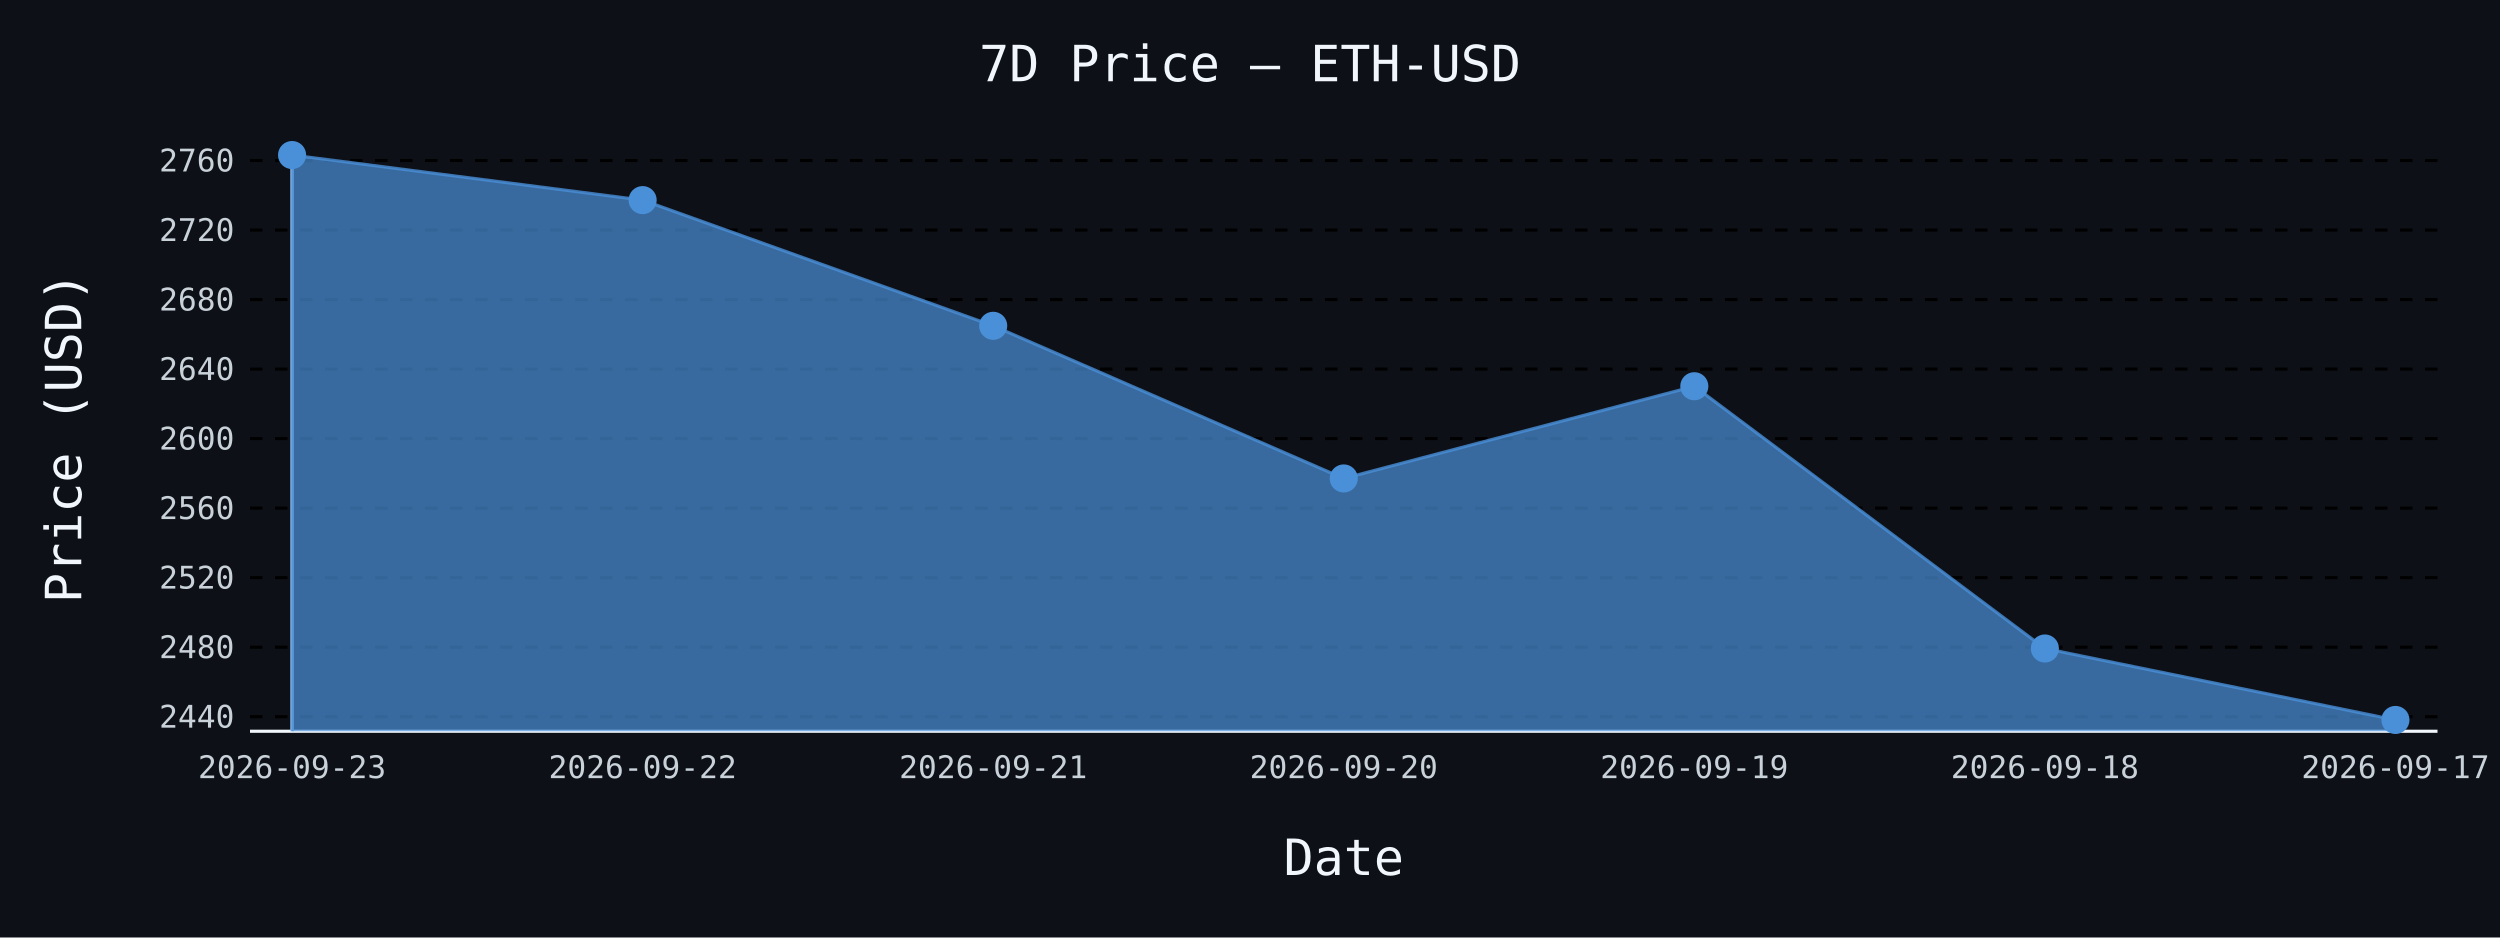
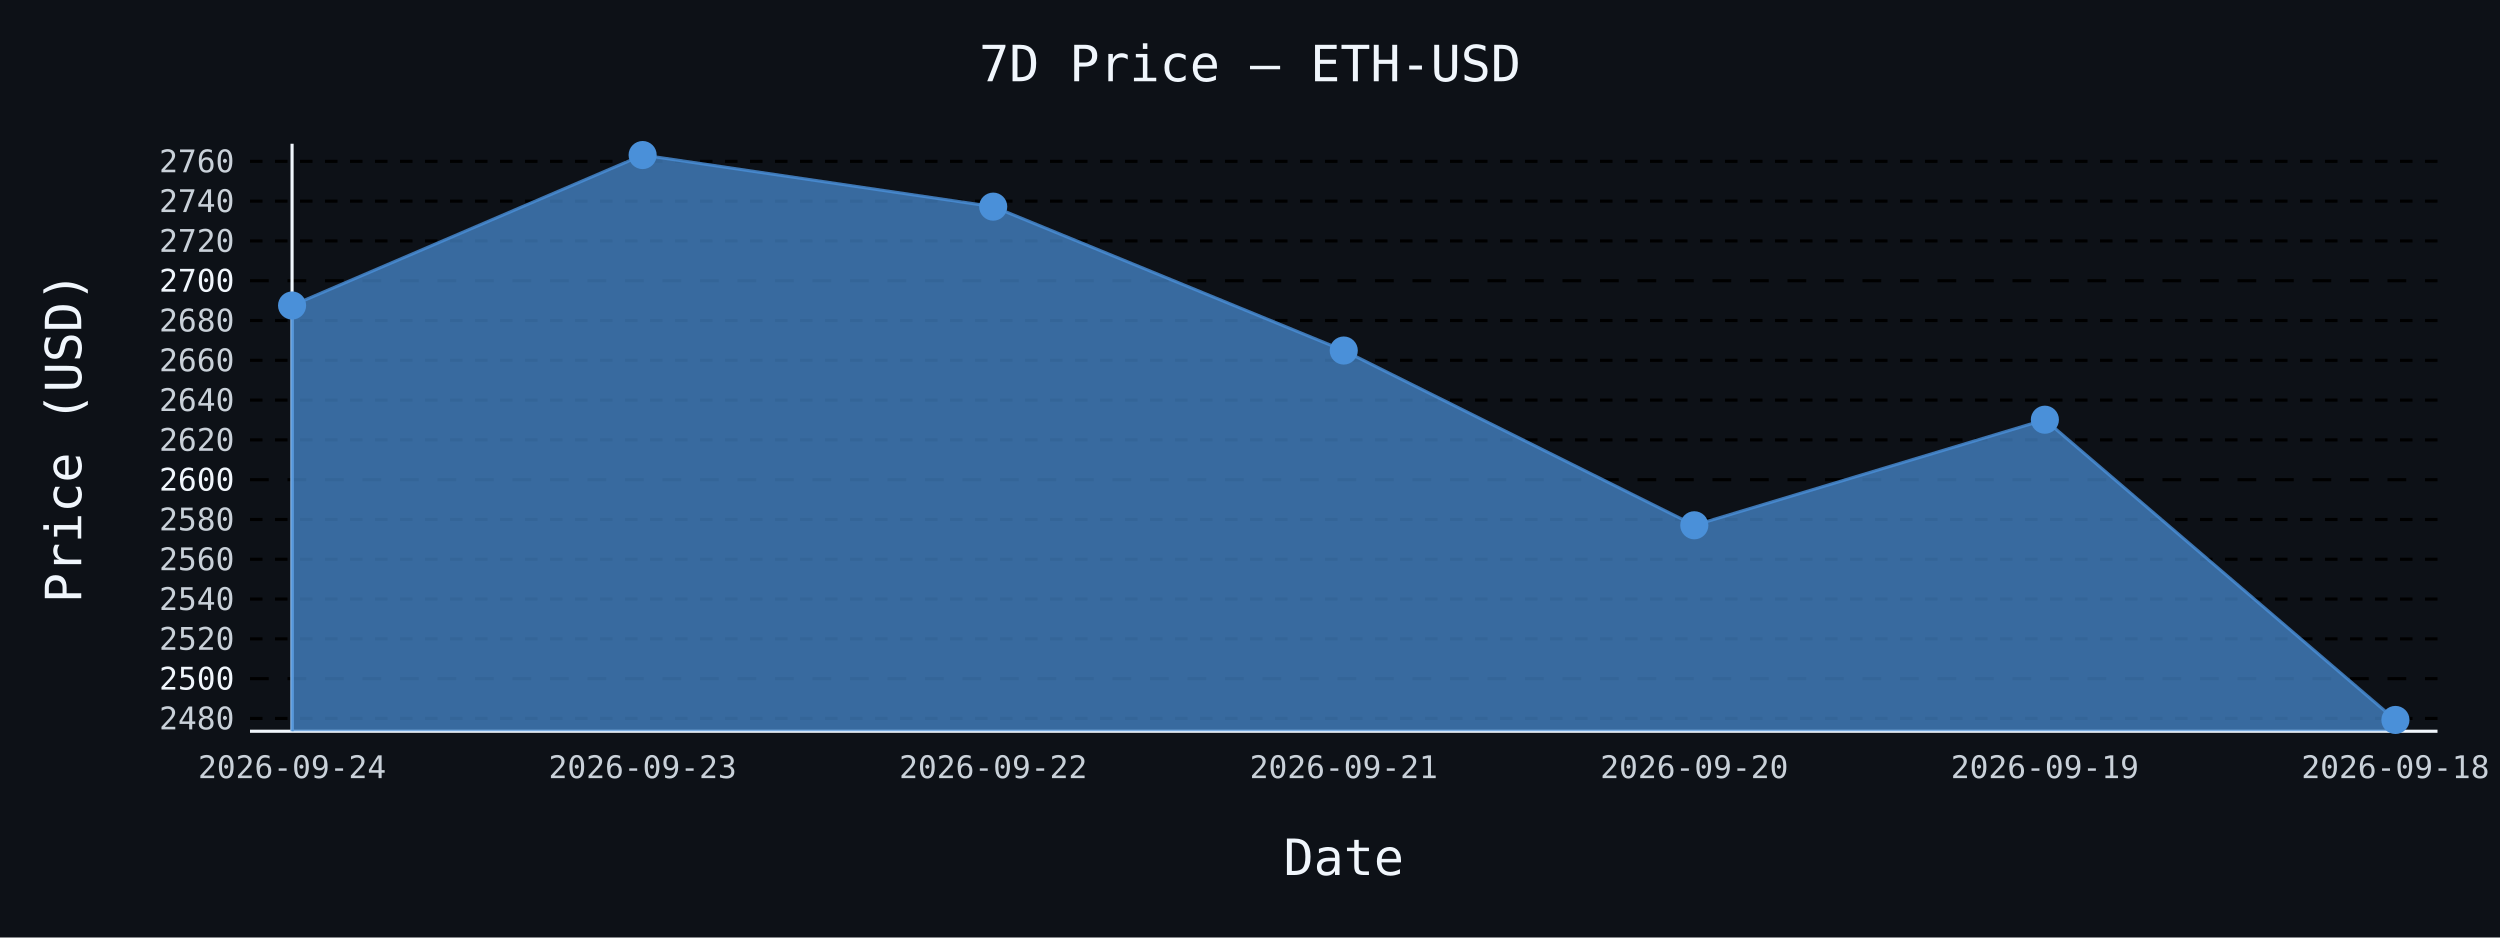
- <svg xmlns="http://www.w3.org/2000/svg" id="chart-1524539a-49e2-4993-9cad-4fd852f22239" class="pygal-chart" viewBox="0 0 800 300">
+ <svg xmlns="http://www.w3.org/2000/svg" id="chart-00a3aec9-43cd-4e9a-8012-727e2b8d8818" class="pygal-chart" viewBox="0 0 800 300">
  <defs>
-     <style type="text/css">#chart-1524539a-49e2-4993-9cad-4fd852f22239{-webkit-user-select:none;-webkit-font-smoothing:antialiased;font-family:monospace}#chart-1524539a-49e2-4993-9cad-4fd852f22239 .title{font-family:monospace;font-size:16px}#chart-1524539a-49e2-4993-9cad-4fd852f22239 .legends .legend text{font-family:monospace;font-size:14px}#chart-1524539a-49e2-4993-9cad-4fd852f22239 .axis text{font-family:monospace;font-size:10px}#chart-1524539a-49e2-4993-9cad-4fd852f22239 .axis text.major{font-family:monospace;font-size:10px}#chart-1524539a-49e2-4993-9cad-4fd852f22239 .text-overlay text.value{font-family:monospace;font-size:16px}#chart-1524539a-49e2-4993-9cad-4fd852f22239 .text-overlay text.label{font-family:monospace;font-size:10px}#chart-1524539a-49e2-4993-9cad-4fd852f22239 .tooltip{font-family:monospace;font-size:14px}#chart-1524539a-49e2-4993-9cad-4fd852f22239 text.no_data{font-family:monospace;font-size:64px}
- #chart-1524539a-49e2-4993-9cad-4fd852f22239{background-color:#0d1117}#chart-1524539a-49e2-4993-9cad-4fd852f22239 path,#chart-1524539a-49e2-4993-9cad-4fd852f22239 line,#chart-1524539a-49e2-4993-9cad-4fd852f22239 rect,#chart-1524539a-49e2-4993-9cad-4fd852f22239 circle{-webkit-transition:150ms;-moz-transition:150ms;transition:150ms}#chart-1524539a-49e2-4993-9cad-4fd852f22239 .graph &gt; .background{fill:#0d1117}#chart-1524539a-49e2-4993-9cad-4fd852f22239 .plot &gt; .background{fill:#0d1117}#chart-1524539a-49e2-4993-9cad-4fd852f22239 .graph{fill:#c9d1d9}#chart-1524539a-49e2-4993-9cad-4fd852f22239 text.no_data{fill:#f0f6fc}#chart-1524539a-49e2-4993-9cad-4fd852f22239 .title{fill:#f0f6fc}#chart-1524539a-49e2-4993-9cad-4fd852f22239 .legends .legend text{fill:#c9d1d9}#chart-1524539a-49e2-4993-9cad-4fd852f22239 .legends .legend:hover text{fill:#f0f6fc}#chart-1524539a-49e2-4993-9cad-4fd852f22239 .axis .line{stroke:#f0f6fc}#chart-1524539a-49e2-4993-9cad-4fd852f22239 .axis .guide.line{stroke:#8b949e}#chart-1524539a-49e2-4993-9cad-4fd852f22239 .axis .major.line{stroke:#c9d1d9}#chart-1524539a-49e2-4993-9cad-4fd852f22239 .axis text.major{fill:#f0f6fc}#chart-1524539a-49e2-4993-9cad-4fd852f22239 .axis.y .guides:hover .guide.line,#chart-1524539a-49e2-4993-9cad-4fd852f22239 .line-graph .axis.x .guides:hover .guide.line,#chart-1524539a-49e2-4993-9cad-4fd852f22239 .stackedline-graph .axis.x .guides:hover .guide.line,#chart-1524539a-49e2-4993-9cad-4fd852f22239 .xy-graph .axis.x .guides:hover .guide.line{stroke:#f0f6fc}#chart-1524539a-49e2-4993-9cad-4fd852f22239 .axis .guides:hover text{fill:#f0f6fc}#chart-1524539a-49e2-4993-9cad-4fd852f22239 .reactive{fill-opacity:.7;stroke-opacity:.8;stroke-width:1}#chart-1524539a-49e2-4993-9cad-4fd852f22239 .ci{stroke:#c9d1d9}#chart-1524539a-49e2-4993-9cad-4fd852f22239 .reactive.active,#chart-1524539a-49e2-4993-9cad-4fd852f22239 .active .reactive{fill-opacity:.8;stroke-opacity:.9;stroke-width:4}#chart-1524539a-49e2-4993-9cad-4fd852f22239 .ci .reactive.active{stroke-width:1.5}#chart-1524539a-49e2-4993-9cad-4fd852f22239 .series text{fill:#f0f6fc}#chart-1524539a-49e2-4993-9cad-4fd852f22239 .tooltip rect{fill:#0d1117;stroke:#f0f6fc;-webkit-transition:opacity 150ms;-moz-transition:opacity 150ms;transition:opacity 150ms}#chart-1524539a-49e2-4993-9cad-4fd852f22239 .tooltip .label{fill:#c9d1d9}#chart-1524539a-49e2-4993-9cad-4fd852f22239 .tooltip .label{fill:#c9d1d9}#chart-1524539a-49e2-4993-9cad-4fd852f22239 .tooltip .legend{font-size:.8em;fill:#8b949e}#chart-1524539a-49e2-4993-9cad-4fd852f22239 .tooltip .x_label{font-size:.6em;fill:#f0f6fc}#chart-1524539a-49e2-4993-9cad-4fd852f22239 .tooltip .xlink{font-size:.5em;text-decoration:underline}#chart-1524539a-49e2-4993-9cad-4fd852f22239 .tooltip .value{font-size:1.5em}#chart-1524539a-49e2-4993-9cad-4fd852f22239 .bound{font-size:.5em}#chart-1524539a-49e2-4993-9cad-4fd852f22239 .max-value{font-size:.75em;fill:#8b949e}#chart-1524539a-49e2-4993-9cad-4fd852f22239 .map-element{fill:#0d1117;stroke:#8b949e !important}#chart-1524539a-49e2-4993-9cad-4fd852f22239 .map-element .reactive{fill-opacity:inherit;stroke-opacity:inherit}#chart-1524539a-49e2-4993-9cad-4fd852f22239 .color-0,#chart-1524539a-49e2-4993-9cad-4fd852f22239 .color-0 a:visited{stroke:#4a90d9;fill:#4a90d9}#chart-1524539a-49e2-4993-9cad-4fd852f22239 .text-overlay .color-0 text{fill:black}
- #chart-1524539a-49e2-4993-9cad-4fd852f22239 text.no_data{text-anchor:middle}#chart-1524539a-49e2-4993-9cad-4fd852f22239 .guide.line{fill:none}#chart-1524539a-49e2-4993-9cad-4fd852f22239 .centered{text-anchor:middle}#chart-1524539a-49e2-4993-9cad-4fd852f22239 .title{text-anchor:middle}#chart-1524539a-49e2-4993-9cad-4fd852f22239 .legends .legend text{fill-opacity:1}#chart-1524539a-49e2-4993-9cad-4fd852f22239 .axis.x text{text-anchor:middle}#chart-1524539a-49e2-4993-9cad-4fd852f22239 .axis.x:not(.web) text[transform]{text-anchor:start}#chart-1524539a-49e2-4993-9cad-4fd852f22239 .axis.x:not(.web) text[transform].backwards{text-anchor:end}#chart-1524539a-49e2-4993-9cad-4fd852f22239 .axis.y text{text-anchor:end}#chart-1524539a-49e2-4993-9cad-4fd852f22239 .axis.y text[transform].backwards{text-anchor:start}#chart-1524539a-49e2-4993-9cad-4fd852f22239 .axis.y2 text{text-anchor:start}#chart-1524539a-49e2-4993-9cad-4fd852f22239 .axis.y2 text[transform].backwards{text-anchor:end}#chart-1524539a-49e2-4993-9cad-4fd852f22239 .axis .guide.line{stroke-dasharray:4,4;stroke:black}#chart-1524539a-49e2-4993-9cad-4fd852f22239 .axis .major.guide.line{stroke-dasharray:6,6;stroke:black}#chart-1524539a-49e2-4993-9cad-4fd852f22239 .horizontal .axis.y .guide.line,#chart-1524539a-49e2-4993-9cad-4fd852f22239 .horizontal .axis.y2 .guide.line,#chart-1524539a-49e2-4993-9cad-4fd852f22239 .vertical .axis.x .guide.line{opacity:0}#chart-1524539a-49e2-4993-9cad-4fd852f22239 .horizontal .axis.always_show .guide.line,#chart-1524539a-49e2-4993-9cad-4fd852f22239 .vertical .axis.always_show .guide.line{opacity:1 !important}#chart-1524539a-49e2-4993-9cad-4fd852f22239 .axis.y .guides:hover .guide.line,#chart-1524539a-49e2-4993-9cad-4fd852f22239 .axis.y2 .guides:hover .guide.line,#chart-1524539a-49e2-4993-9cad-4fd852f22239 .axis.x .guides:hover .guide.line{opacity:1}#chart-1524539a-49e2-4993-9cad-4fd852f22239 .axis .guides:hover text{opacity:1}#chart-1524539a-49e2-4993-9cad-4fd852f22239 .nofill{fill:none}#chart-1524539a-49e2-4993-9cad-4fd852f22239 .subtle-fill{fill-opacity:.2}#chart-1524539a-49e2-4993-9cad-4fd852f22239 .dot{stroke-width:1px;fill-opacity:1;stroke-opacity:1}#chart-1524539a-49e2-4993-9cad-4fd852f22239 .dot.active{stroke-width:5px}#chart-1524539a-49e2-4993-9cad-4fd852f22239 .dot.negative{fill:transparent}#chart-1524539a-49e2-4993-9cad-4fd852f22239 text,#chart-1524539a-49e2-4993-9cad-4fd852f22239 tspan{stroke:none !important}#chart-1524539a-49e2-4993-9cad-4fd852f22239 .series text.active{opacity:1}#chart-1524539a-49e2-4993-9cad-4fd852f22239 .tooltip rect{fill-opacity:.95;stroke-width:.5}#chart-1524539a-49e2-4993-9cad-4fd852f22239 .tooltip text{fill-opacity:1}#chart-1524539a-49e2-4993-9cad-4fd852f22239 .showable{visibility:hidden}#chart-1524539a-49e2-4993-9cad-4fd852f22239 .showable.shown{visibility:visible}#chart-1524539a-49e2-4993-9cad-4fd852f22239 .gauge-background{fill:rgba(229,229,229,1);stroke:none}#chart-1524539a-49e2-4993-9cad-4fd852f22239 .bg-lines{stroke:#0d1117;stroke-width:2px}</style>
+     <style type="text/css">#chart-00a3aec9-43cd-4e9a-8012-727e2b8d8818{-webkit-user-select:none;-webkit-font-smoothing:antialiased;font-family:monospace}#chart-00a3aec9-43cd-4e9a-8012-727e2b8d8818 .title{font-family:monospace;font-size:16px}#chart-00a3aec9-43cd-4e9a-8012-727e2b8d8818 .legends .legend text{font-family:monospace;font-size:14px}#chart-00a3aec9-43cd-4e9a-8012-727e2b8d8818 .axis text{font-family:monospace;font-size:10px}#chart-00a3aec9-43cd-4e9a-8012-727e2b8d8818 .axis text.major{font-family:monospace;font-size:10px}#chart-00a3aec9-43cd-4e9a-8012-727e2b8d8818 .text-overlay text.value{font-family:monospace;font-size:16px}#chart-00a3aec9-43cd-4e9a-8012-727e2b8d8818 .text-overlay text.label{font-family:monospace;font-size:10px}#chart-00a3aec9-43cd-4e9a-8012-727e2b8d8818 .tooltip{font-family:monospace;font-size:14px}#chart-00a3aec9-43cd-4e9a-8012-727e2b8d8818 text.no_data{font-family:monospace;font-size:64px}
+ #chart-00a3aec9-43cd-4e9a-8012-727e2b8d8818{background-color:#0d1117}#chart-00a3aec9-43cd-4e9a-8012-727e2b8d8818 path,#chart-00a3aec9-43cd-4e9a-8012-727e2b8d8818 line,#chart-00a3aec9-43cd-4e9a-8012-727e2b8d8818 rect,#chart-00a3aec9-43cd-4e9a-8012-727e2b8d8818 circle{-webkit-transition:150ms;-moz-transition:150ms;transition:150ms}#chart-00a3aec9-43cd-4e9a-8012-727e2b8d8818 .graph &gt; .background{fill:#0d1117}#chart-00a3aec9-43cd-4e9a-8012-727e2b8d8818 .plot &gt; .background{fill:#0d1117}#chart-00a3aec9-43cd-4e9a-8012-727e2b8d8818 .graph{fill:#c9d1d9}#chart-00a3aec9-43cd-4e9a-8012-727e2b8d8818 text.no_data{fill:#f0f6fc}#chart-00a3aec9-43cd-4e9a-8012-727e2b8d8818 .title{fill:#f0f6fc}#chart-00a3aec9-43cd-4e9a-8012-727e2b8d8818 .legends .legend text{fill:#c9d1d9}#chart-00a3aec9-43cd-4e9a-8012-727e2b8d8818 .legends .legend:hover text{fill:#f0f6fc}#chart-00a3aec9-43cd-4e9a-8012-727e2b8d8818 .axis .line{stroke:#f0f6fc}#chart-00a3aec9-43cd-4e9a-8012-727e2b8d8818 .axis .guide.line{stroke:#8b949e}#chart-00a3aec9-43cd-4e9a-8012-727e2b8d8818 .axis .major.line{stroke:#c9d1d9}#chart-00a3aec9-43cd-4e9a-8012-727e2b8d8818 .axis text.major{fill:#f0f6fc}#chart-00a3aec9-43cd-4e9a-8012-727e2b8d8818 .axis.y .guides:hover .guide.line,#chart-00a3aec9-43cd-4e9a-8012-727e2b8d8818 .line-graph .axis.x .guides:hover .guide.line,#chart-00a3aec9-43cd-4e9a-8012-727e2b8d8818 .stackedline-graph .axis.x .guides:hover .guide.line,#chart-00a3aec9-43cd-4e9a-8012-727e2b8d8818 .xy-graph .axis.x .guides:hover .guide.line{stroke:#f0f6fc}#chart-00a3aec9-43cd-4e9a-8012-727e2b8d8818 .axis .guides:hover text{fill:#f0f6fc}#chart-00a3aec9-43cd-4e9a-8012-727e2b8d8818 .reactive{fill-opacity:.7;stroke-opacity:.8;stroke-width:1}#chart-00a3aec9-43cd-4e9a-8012-727e2b8d8818 .ci{stroke:#c9d1d9}#chart-00a3aec9-43cd-4e9a-8012-727e2b8d8818 .reactive.active,#chart-00a3aec9-43cd-4e9a-8012-727e2b8d8818 .active .reactive{fill-opacity:.8;stroke-opacity:.9;stroke-width:4}#chart-00a3aec9-43cd-4e9a-8012-727e2b8d8818 .ci .reactive.active{stroke-width:1.5}#chart-00a3aec9-43cd-4e9a-8012-727e2b8d8818 .series text{fill:#f0f6fc}#chart-00a3aec9-43cd-4e9a-8012-727e2b8d8818 .tooltip rect{fill:#0d1117;stroke:#f0f6fc;-webkit-transition:opacity 150ms;-moz-transition:opacity 150ms;transition:opacity 150ms}#chart-00a3aec9-43cd-4e9a-8012-727e2b8d8818 .tooltip .label{fill:#c9d1d9}#chart-00a3aec9-43cd-4e9a-8012-727e2b8d8818 .tooltip .label{fill:#c9d1d9}#chart-00a3aec9-43cd-4e9a-8012-727e2b8d8818 .tooltip .legend{font-size:.8em;fill:#8b949e}#chart-00a3aec9-43cd-4e9a-8012-727e2b8d8818 .tooltip .x_label{font-size:.6em;fill:#f0f6fc}#chart-00a3aec9-43cd-4e9a-8012-727e2b8d8818 .tooltip .xlink{font-size:.5em;text-decoration:underline}#chart-00a3aec9-43cd-4e9a-8012-727e2b8d8818 .tooltip .value{font-size:1.5em}#chart-00a3aec9-43cd-4e9a-8012-727e2b8d8818 .bound{font-size:.5em}#chart-00a3aec9-43cd-4e9a-8012-727e2b8d8818 .max-value{font-size:.75em;fill:#8b949e}#chart-00a3aec9-43cd-4e9a-8012-727e2b8d8818 .map-element{fill:#0d1117;stroke:#8b949e !important}#chart-00a3aec9-43cd-4e9a-8012-727e2b8d8818 .map-element .reactive{fill-opacity:inherit;stroke-opacity:inherit}#chart-00a3aec9-43cd-4e9a-8012-727e2b8d8818 .color-0,#chart-00a3aec9-43cd-4e9a-8012-727e2b8d8818 .color-0 a:visited{stroke:#4a90d9;fill:#4a90d9}#chart-00a3aec9-43cd-4e9a-8012-727e2b8d8818 .text-overlay .color-0 text{fill:black}
+ #chart-00a3aec9-43cd-4e9a-8012-727e2b8d8818 text.no_data{text-anchor:middle}#chart-00a3aec9-43cd-4e9a-8012-727e2b8d8818 .guide.line{fill:none}#chart-00a3aec9-43cd-4e9a-8012-727e2b8d8818 .centered{text-anchor:middle}#chart-00a3aec9-43cd-4e9a-8012-727e2b8d8818 .title{text-anchor:middle}#chart-00a3aec9-43cd-4e9a-8012-727e2b8d8818 .legends .legend text{fill-opacity:1}#chart-00a3aec9-43cd-4e9a-8012-727e2b8d8818 .axis.x text{text-anchor:middle}#chart-00a3aec9-43cd-4e9a-8012-727e2b8d8818 .axis.x:not(.web) text[transform]{text-anchor:start}#chart-00a3aec9-43cd-4e9a-8012-727e2b8d8818 .axis.x:not(.web) text[transform].backwards{text-anchor:end}#chart-00a3aec9-43cd-4e9a-8012-727e2b8d8818 .axis.y text{text-anchor:end}#chart-00a3aec9-43cd-4e9a-8012-727e2b8d8818 .axis.y text[transform].backwards{text-anchor:start}#chart-00a3aec9-43cd-4e9a-8012-727e2b8d8818 .axis.y2 text{text-anchor:start}#chart-00a3aec9-43cd-4e9a-8012-727e2b8d8818 .axis.y2 text[transform].backwards{text-anchor:end}#chart-00a3aec9-43cd-4e9a-8012-727e2b8d8818 .axis .guide.line{stroke-dasharray:4,4;stroke:black}#chart-00a3aec9-43cd-4e9a-8012-727e2b8d8818 .axis .major.guide.line{stroke-dasharray:6,6;stroke:black}#chart-00a3aec9-43cd-4e9a-8012-727e2b8d8818 .horizontal .axis.y .guide.line,#chart-00a3aec9-43cd-4e9a-8012-727e2b8d8818 .horizontal .axis.y2 .guide.line,#chart-00a3aec9-43cd-4e9a-8012-727e2b8d8818 .vertical .axis.x .guide.line{opacity:0}#chart-00a3aec9-43cd-4e9a-8012-727e2b8d8818 .horizontal .axis.always_show .guide.line,#chart-00a3aec9-43cd-4e9a-8012-727e2b8d8818 .vertical .axis.always_show .guide.line{opacity:1 !important}#chart-00a3aec9-43cd-4e9a-8012-727e2b8d8818 .axis.y .guides:hover .guide.line,#chart-00a3aec9-43cd-4e9a-8012-727e2b8d8818 .axis.y2 .guides:hover .guide.line,#chart-00a3aec9-43cd-4e9a-8012-727e2b8d8818 .axis.x .guides:hover .guide.line{opacity:1}#chart-00a3aec9-43cd-4e9a-8012-727e2b8d8818 .axis .guides:hover text{opacity:1}#chart-00a3aec9-43cd-4e9a-8012-727e2b8d8818 .nofill{fill:none}#chart-00a3aec9-43cd-4e9a-8012-727e2b8d8818 .subtle-fill{fill-opacity:.2}#chart-00a3aec9-43cd-4e9a-8012-727e2b8d8818 .dot{stroke-width:1px;fill-opacity:1;stroke-opacity:1}#chart-00a3aec9-43cd-4e9a-8012-727e2b8d8818 .dot.active{stroke-width:5px}#chart-00a3aec9-43cd-4e9a-8012-727e2b8d8818 .dot.negative{fill:transparent}#chart-00a3aec9-43cd-4e9a-8012-727e2b8d8818 text,#chart-00a3aec9-43cd-4e9a-8012-727e2b8d8818 tspan{stroke:none !important}#chart-00a3aec9-43cd-4e9a-8012-727e2b8d8818 .series text.active{opacity:1}#chart-00a3aec9-43cd-4e9a-8012-727e2b8d8818 .tooltip rect{fill-opacity:.95;stroke-width:.5}#chart-00a3aec9-43cd-4e9a-8012-727e2b8d8818 .tooltip text{fill-opacity:1}#chart-00a3aec9-43cd-4e9a-8012-727e2b8d8818 .showable{visibility:hidden}#chart-00a3aec9-43cd-4e9a-8012-727e2b8d8818 .showable.shown{visibility:visible}#chart-00a3aec9-43cd-4e9a-8012-727e2b8d8818 .gauge-background{fill:rgba(229,229,229,1);stroke:none}#chart-00a3aec9-43cd-4e9a-8012-727e2b8d8818 .bg-lines{stroke:#0d1117;stroke-width:2px}</style>
  </defs>
  <g class="graph line-graph vertical">
    <rect x="0" y="0" width="800" height="300" class="background" />
    <g transform="translate(80, 46)" class="plot">
      <rect x="0" y="0" width="700.0" height="188" class="background" />
      <g class="axis y always_show">
        <path d="M0 188 h700" class="line" />
        <g class="guides">
-           <path d="M0 183.345 h700" class="guide line" />
-           <text x="-5" y="186.845" class="">2440</text>
+           <path d="M0 183.901 h700" class="guide line" />
+           <text x="-5" y="187.401" class="">2480</text>
        </g>
        <g class="guides">
-           <path d="M0 161.098 h700" class="guide line" />
-           <text x="-5" y="164.598" class="">2480</text>
+           <path d="M0 171.167 h700" class="major guide line" />
+           <text x="-5" y="174.667" class="major">2500</text>
        </g>
        <g class="guides">
-           <path d="M0 138.852 h700" class="guide line" />
-           <text x="-5" y="142.352" class="">2520</text>
+           <path d="M0 158.433 h700" class="guide line" />
+           <text x="-5" y="161.933" class="">2520</text>
        </g>
        <g class="guides">
-           <path d="M0 116.605 h700" class="guide line" />
-           <text x="-5" y="120.105" class="">2560</text>
+           <path d="M0 145.699 h700" class="guide line" />
+           <text x="-5" y="149.199" class="">2540</text>
        </g>
        <g class="guides">
-           <path d="M0 94.359 h700" class="guide line" />
-           <text x="-5" y="97.859" class="">2600</text>
+           <path d="M0 132.965 h700" class="guide line" />
+           <text x="-5" y="136.465" class="">2560</text>
        </g>
        <g class="guides">
-           <path d="M0 72.112 h700" class="guide line" />
-           <text x="-5" y="75.612" class="">2640</text>
+           <path d="M0 120.232 h700" class="guide line" />
+           <text x="-5" y="123.732" class="">2580</text>
        </g>
        <g class="guides">
-           <path d="M0 49.866 h700" class="guide line" />
-           <text x="-5" y="53.366" class="">2680</text>
+           <path d="M0 107.498 h700" class="major guide line" />
+           <text x="-5" y="110.998" class="major">2600</text>
        </g>
        <g class="guides">
-           <path d="M0 27.619 h700" class="guide line" />
-           <text x="-5" y="31.119" class="">2720</text>
+           <path d="M0 94.764 h700" class="guide line" />
+           <text x="-5" y="98.264" class="">2620</text>
        </g>
        <g class="guides">
-           <path d="M0 5.373 h700" class="guide line" />
-           <text x="-5" y="8.873" class="">2760</text>
+           <path d="M0 82.03 h700" class="guide line" />
+           <text x="-5" y="85.53" class="">2640</text>
+         </g>
+         <g class="guides">
+           <path d="M0 69.296 h700" class="guide line" />
+           <text x="-5" y="72.796" class="">2660</text>
+         </g>
+         <g class="guides">
+           <path d="M0 56.563 h700" class="guide line" />
+           <text x="-5" y="60.063" class="">2680</text>
+         </g>
+         <g class="guides">
+           <path d="M0 43.829 h700" class="major guide line" />
+           <text x="-5" y="47.329" class="major">2700</text>
+         </g>
+         <g class="guides">
+           <path d="M0 31.095 h700" class="guide line" />
+           <text x="-5" y="34.595" class="">2720</text>
+         </g>
+         <g class="guides">
+           <path d="M0 18.361 h700" class="guide line" />
+           <text x="-5" y="21.861" class="">2740</text>
+         </g>
+         <g class="guides">
+           <path d="M0 5.627 h700" class="guide line" />
+           <text x="-5" y="9.127" class="">2760</text>
        </g>
      </g>
      <g class="axis x">
        <g class="guides">
          <path d="M13.462 0 v188" class="line" />
-           <text x="13.462" y="203.0" class="">2026-09-23</text>
+           <text x="13.462" y="203.0" class="">2026-09-24</text>
        </g>
        <g class="guides">
          <path d="M125.641 0 v188" class="guide line" />
-           <text x="125.641" y="203.0" class="">2026-09-22</text>
+           <text x="125.641" y="203.0" class="">2026-09-23</text>
        </g>
        <g class="guides">
          <path d="M237.821 0 v188" class="guide line" />
-           <text x="237.821" y="203.0" class="">2026-09-21</text>
+           <text x="237.821" y="203.0" class="">2026-09-22</text>
        </g>
        <g class="guides">
          <path d="M350 0 v188" class="guide line" />
-           <text x="350.0" y="203.0" class="">2026-09-20</text>
+           <text x="350.0" y="203.0" class="">2026-09-21</text>
        </g>
        <g class="guides">
          <path d="M462.179 0 v188" class="guide line" />
-           <text x="462.179" y="203.0" class="">2026-09-19</text>
+           <text x="462.179" y="203.0" class="">2026-09-20</text>
        </g>
        <g class="guides">
          <path d="M574.359 0 v188" class="guide line" />
-           <text x="574.359" y="203.0" class="">2026-09-18</text>
+           <text x="574.359" y="203.0" class="">2026-09-19</text>
        </g>
        <g class="guides">
          <path d="M686.538 0 v188" class="guide line" />
-           <text x="686.538" y="203.0" class="">2026-09-17</text>
+           <text x="686.538" y="203.0" class="">2026-09-18</text>
        </g>
      </g>
      <g class="series serie-0 color-0">
-         <path d="M13.462 188 L13.462 3.615 125.641 18.037 237.821 58.258 350 107.106 462.179 77.596 574.359 161.521 686.538 184.385 686.538 188" class="line reactive" />
+         <path d="M13.462 188 L13.462 51.762 125.641 3.615 237.821 20.125 350 66.17 462.179 122.091 574.359 88.308 686.538 184.385 686.538 188" class="line reactive" />
      </g>
    </g>
    <g class="titles">
      <text x="400.0" y="26" class="title plot_title">7D Price — ETH-USD</text>
      <text x="430.0" y="280" class="title">Date</text>
      <text x="0" y="166.0" class="title" transform="rotate(-90 0 140)">Price (USD)</text>
    </g>
    <g transform="translate(80, 46)" class="plot overlay">
      <g class="series serie-0 color-0">
        <g class="dots">
-           <circle cx="13.462" cy="3.615" r="4" class="dot reactive tooltip-trigger" />
+           <circle cx="13.462" cy="51.762" r="4" class="dot reactive tooltip-trigger" />
        </g>
        <g class="dots">
-           <circle cx="125.641" cy="18.037" r="4" class="dot reactive tooltip-trigger" />
+           <circle cx="125.641" cy="3.615" r="4" class="dot reactive tooltip-trigger" />
        </g>
        <g class="dots">
-           <circle cx="237.821" cy="58.258" r="4" class="dot reactive tooltip-trigger" />
+           <circle cx="237.821" cy="20.125" r="4" class="dot reactive tooltip-trigger" />
        </g>
        <g class="dots">
-           <circle cx="350.0" cy="107.106" r="4" class="dot reactive tooltip-trigger" />
+           <circle cx="350.0" cy="66.17" r="4" class="dot reactive tooltip-trigger" />
        </g>
        <g class="dots">
-           <circle cx="462.179" cy="77.596" r="4" class="dot reactive tooltip-trigger" />
+           <circle cx="462.179" cy="122.091" r="4" class="dot reactive tooltip-trigger" />
        </g>
        <g class="dots">
-           <circle cx="574.359" cy="161.521" r="4" class="dot reactive tooltip-trigger" />
+           <circle cx="574.359" cy="88.308" r="4" class="dot reactive tooltip-trigger" />
        </g>
        <g class="dots">
          <circle cx="686.538" cy="184.385" r="4" class="dot reactive tooltip-trigger" />
        </g>
      </g>
    </g>
    <g transform="translate(80, 46)" class="plot text-overlay">
      <g class="series serie-0 color-0" />
    </g>
    <g transform="translate(80, 46)" class="plot tooltip-overlay">
      <g transform="translate(0 0)" style="opacity: 0" class="tooltip">
        <rect rx="0" ry="0" width="0" height="0" class="tooltip-box" />
        <g class="text" />
      </g>
    </g>
  </g>
</svg>
